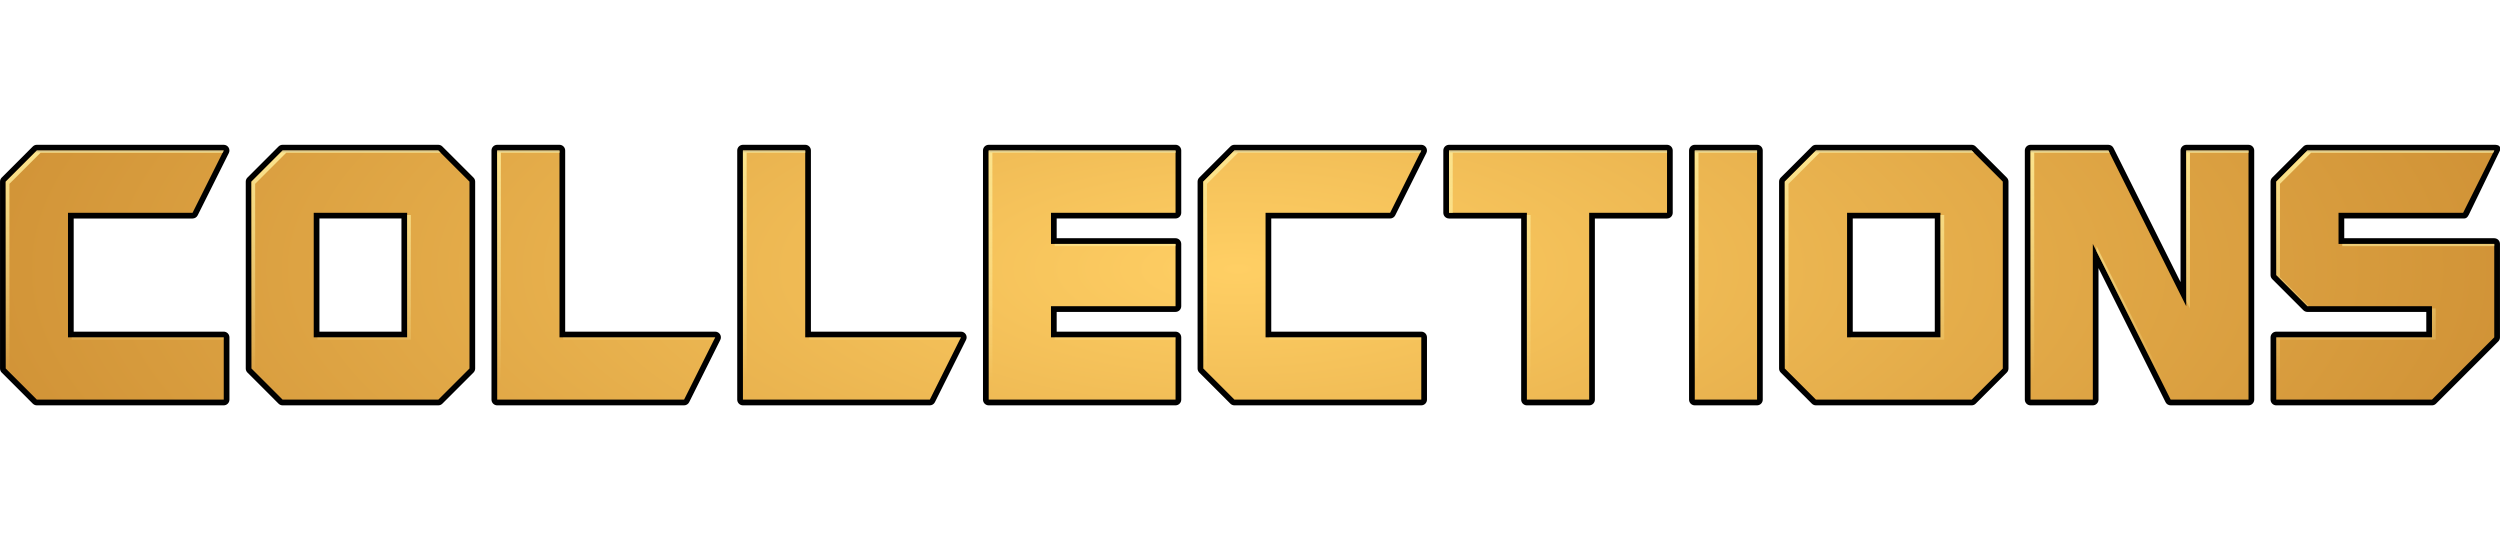
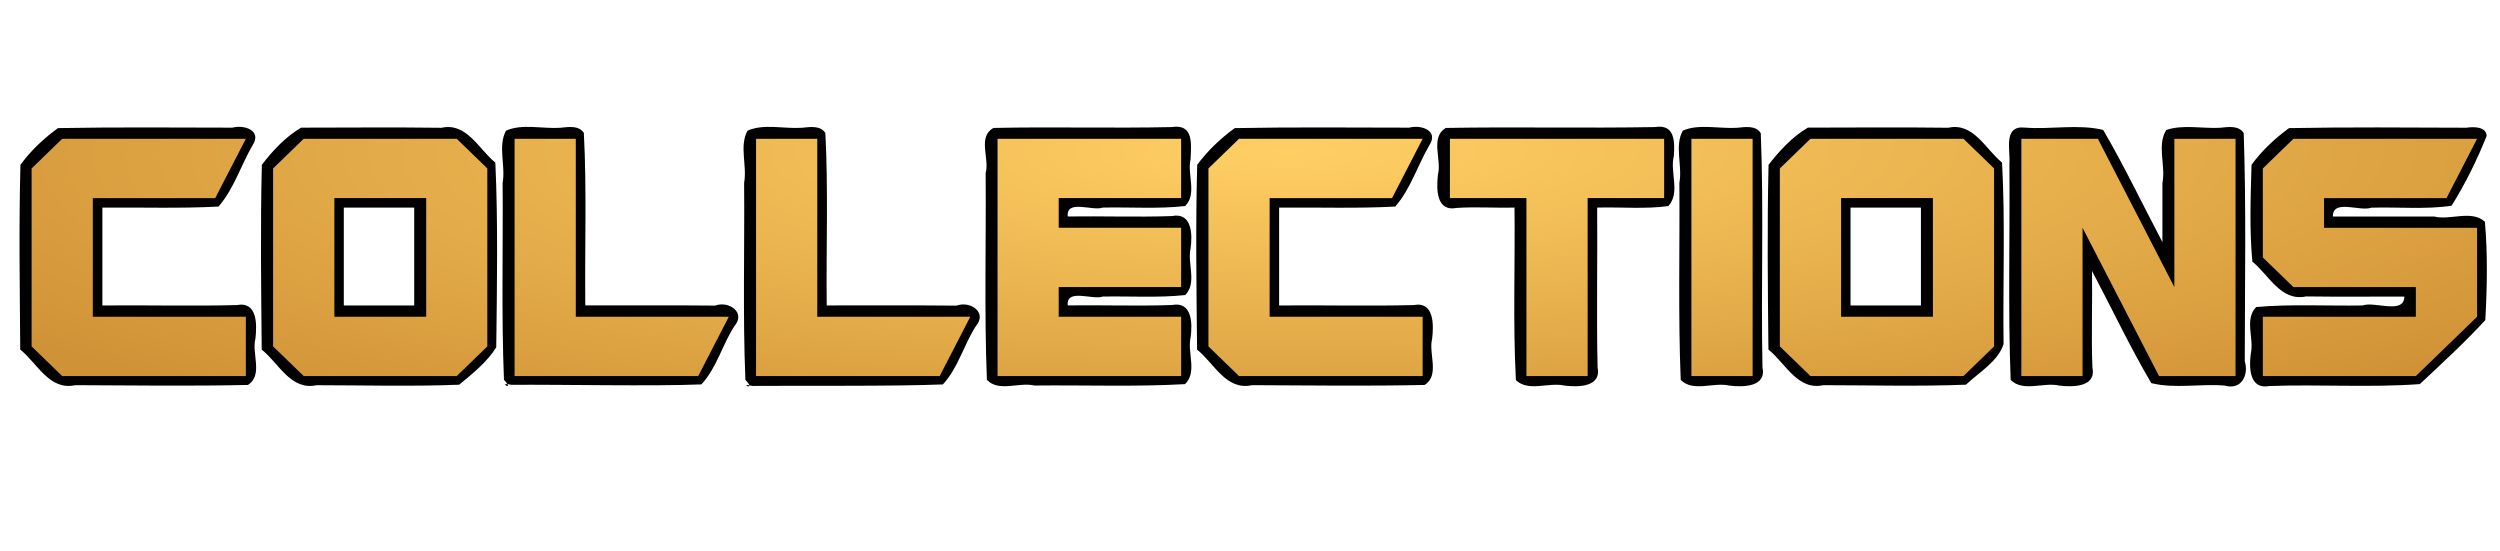
<svg xmlns="http://www.w3.org/2000/svg" xmlns:xlink="http://www.w3.org/1999/xlink" width="302.341" height="66.534" viewBox="0 0 79.994 17.604" version="1.1" id="svg9136">
  <defs id="defs9130">
-     <linearGradient id="linearGradient4559">
-       <stop style="stop-color:#000000;stop-opacity:1" offset="0" id="stop4555" />
-       <stop id="stop4563" offset="0.007" style="stop-color:#c5bb8f;stop-opacity:1" />
-       <stop style="stop-color:#fbe38c;stop-opacity:1" offset="0.018" id="stop4565" />
-       <stop style="stop-color:#fffbb1;stop-opacity:0;" offset="1" id="stop4557" />
-     </linearGradient>
    <linearGradient id="linearGradient4549">
      <stop style="stop-color:#ffcf64;stop-opacity:1" offset="0" id="stop4545" />
      <stop style="stop-color:#d09236;stop-opacity:1" offset="1" id="stop4547" />
    </linearGradient>
-     <radialGradient xlink:href="#linearGradient4549" id="radialGradient4553" cx="55.191" cy="275.031" fx="55.191" fy="275.031" r="39.815" gradientTransform="matrix(1.046517,0,0,0.3840344,-2.567365,169.7277)" gradientUnits="userSpaceOnUse" />
-     <linearGradient xlink:href="#linearGradient4559" id="linearGradient4561" x1="17.804" y1="17.983" x2="17.804" y2="46.173" gradientUnits="userSpaceOnUse" />
+     <radialGradient xlink:href="#linearGradient4549" id="radialGradient4553" cx="56.144" cy="262.755" fx="56.144" fy="262.755" r="39.815" gradientTransform="matrix(1.235933,-0.00469653,9.9852431e-4,0.262769,-12.85409,202.7963)" gradientUnits="userSpaceOnUse" />
  </defs>
  <g id="layer1" transform="translate(-15.59107,-266.7455)">
    <g aria-label="All Games" style="font-style:normal;font-variant:normal;font-weight:normal;font-stretch:normal;font-size:20.44px;line-height:12.775px;font-family:'namco regular';-inkscape-font-specification:'namco regular, ';letter-spacing:0px;word-spacing:0px;fill:#fbe01b;fill-opacity:1;stroke:none;stroke-width:0.511px;stroke-linecap:butt;stroke-linejoin:miter;stroke-opacity:1" id="text4594">
-       <g style="font-style:normal;font-variant:normal;font-weight:normal;font-stretch:normal;font-size:medium;line-height:4.559px;font-family:'namco regular';-inkscape-font-specification:'namco regular, ';letter-spacing:0px;word-spacing:0px;fill:#000000;fill-opacity:1;stroke:none;stroke-width:0.182px;stroke-linecap:butt;stroke-linejoin:miter;stroke-opacity:1" id="g5800" transform="matrix(1.092957,0,0,1.092957,-14.32256,-41.81751)">
-         <path id="path5798" d="m 48.426,171.732 c -0.168,-5.6e-4 -0.328,0.066 -0.447,0.184 l -3.445,3.445 c -0.118,0.119 -0.184,0.28 -0.184,0.447 v 20.678 c -5.65e-4,0.168 0.065,0.328 0.184,0.447 l 3.445,3.445 c 0.119,0.118 0.28,0.184 0.447,0.184 h 20.678 c 0.348,-3e-4 0.631,-0.283 0.631,-0.631 v -6.893 c -3.02e-4,-0.348 -0.283,-0.631 -0.631,-0.631 H 52.502 V 179.887 H 65.656 c 0.239,1.5e-4 0.457,-0.134 0.564,-0.348 l 3.447,-6.893 c 0.21,-0.42 -0.095,-0.914 -0.564,-0.914 z m 27.191,0 c -0.168,-5.6e-4 -0.328,0.066 -0.447,0.184 l -3.445,3.445 c -0.118,0.119 -0.184,0.28 -0.184,0.447 v 20.678 c -5.65e-4,0.168 0.065,0.328 0.184,0.447 l 3.445,3.445 c 0.119,0.118 0.28,0.184 0.447,0.184 h 17.23 c 0.168,5.7e-4 0.328,-0.066 0.447,-0.184 l 3.447,-3.445 c 0.118,-0.119 0.184,-0.28 0.184,-0.447 v -20.678 c 5.65e-4,-0.168 -0.065,-0.328 -0.184,-0.447 l -3.447,-3.445 c -0.119,-0.118 -0.28,-0.184 -0.447,-0.184 z m 23.746,0 c -0.348,3e-4 -0.631,0.283 -0.631,0.631 v 27.568 c 3.02e-4,0.348 0.283,0.631 0.631,0.631 h 20.678 c 0.239,1.5e-4 0.457,-0.134 0.564,-0.348 l 3.445,-6.893 c 0.21,-0.42 -0.095,-0.914 -0.564,-0.914 h -16.6 v -20.045 c -3e-4,-0.348 -0.283,-0.631 -0.631,-0.631 z m 27.191,0 c -0.348,3e-4 -0.631,0.283 -0.631,0.631 v 27.568 c 3e-4,0.348 0.283,0.631 0.631,0.631 h 20.678 c 0.239,1.5e-4 0.457,-0.134 0.564,-0.348 l 3.445,-6.893 c 0.21,-0.42 -0.095,-0.914 -0.564,-0.914 h -16.6 v -20.045 c -3e-4,-0.348 -0.283,-0.631 -0.631,-0.631 z m 27.193,0 c -0.348,3e-4 -0.631,0.283 -0.631,0.631 v 27.568 c 3e-4,0.348 0.283,0.631 0.631,0.631 h 20.676 c 0.348,-3e-4 0.631,-0.283 0.631,-0.631 v -6.893 c -3e-4,-0.348 -0.283,-0.631 -0.631,-0.631 h -13.152 v -2.184 h 13.152 c 0.348,-3e-4 0.631,-0.283 0.631,-0.631 v -6.893 c -3e-4,-0.348 -0.283,-0.631 -0.631,-0.631 h -13.152 v -2.184 h 13.152 c 0.348,-3e-4 0.631,-0.283 0.631,-0.631 v -6.893 c -3e-4,-0.348 -0.283,-0.631 -0.631,-0.631 z m 27.191,0 c -0.168,-5.6e-4 -0.328,0.066 -0.447,0.184 l -3.445,3.445 c -0.118,0.119 -0.184,0.28 -0.184,0.447 v 20.678 c -5.6e-4,0.168 0.066,0.328 0.184,0.447 l 3.445,3.445 c 0.119,0.118 0.28,0.184 0.447,0.184 h 20.676 c 0.348,-3e-4 0.631,-0.283 0.631,-0.631 v -6.893 c -3e-4,-0.348 -0.283,-0.631 -0.631,-0.631 h -16.6 v -12.521 h 13.154 c 0.239,1.5e-4 0.457,-0.134 0.564,-0.348 l 3.445,-6.893 c 0.21,-0.42 -0.095,-0.914 -0.564,-0.914 z m 23.746,0 c -0.348,3e-4 -0.631,0.283 -0.631,0.631 v 6.893 c 3e-4,0.348 0.283,0.631 0.631,0.631 h 7.984 v 20.045 c 3e-4,0.348 0.283,0.631 0.631,0.631 h 6.893 c 0.348,-3e-4 0.631,-0.283 0.631,-0.631 v -20.045 h 7.984 c 0.348,-3e-4 0.631,-0.283 0.631,-0.631 v -6.893 c -3e-4,-0.348 -0.283,-0.631 -0.631,-0.631 z m 27.191,0 c -0.348,3e-4 -0.631,0.283 -0.631,0.631 v 27.568 c 3e-4,0.348 0.283,0.631 0.631,0.631 h 6.893 c 0.348,-3e-4 0.631,-0.283 0.631,-0.631 v -27.568 c -3e-4,-0.348 -0.283,-0.631 -0.631,-0.631 z m 13.408,0 c -0.168,-5.7e-4 -0.328,0.066 -0.447,0.184 l -3.447,3.445 c -0.118,0.119 -0.184,0.28 -0.184,0.447 v 20.678 c -5.7e-4,0.168 0.066,0.328 0.184,0.447 l 3.447,3.445 c 0.119,0.118 0.28,0.184 0.447,0.184 h 17.23 c 0.168,5.7e-4 0.328,-0.066 0.447,-0.184 l 3.445,-3.445 c 0.118,-0.119 0.184,-0.28 0.184,-0.447 v -20.678 c 5.6e-4,-0.168 -0.066,-0.328 -0.184,-0.447 l -3.445,-3.445 c -0.119,-0.118 -0.28,-0.184 -0.447,-0.184 z m 23.746,0 c -0.348,3e-4 -0.631,0.283 -0.631,0.631 v 27.568 c 3e-4,0.348 0.283,0.631 0.631,0.631 h 6.891 c 0.348,-3.1e-4 0.631,-0.283 0.631,-0.631 V 185.375 l 7.42,14.84 c 0.107,0.213 0.326,0.348 0.564,0.348 h 8.615 c 0.348,-3e-4 0.631,-0.283 0.631,-0.631 v -27.568 c -3e-4,-0.348 -0.283,-0.631 -0.631,-0.631 h -6.891 c -0.348,3e-4 -0.631,0.283 -0.631,0.631 v 14.557 l -7.42,-14.84 c -0.107,-0.213 -0.326,-0.348 -0.564,-0.348 z m 30.637,0 c -0.168,-5.7e-4 -0.328,0.066 -0.447,0.184 l -3.445,3.445 c -0.118,0.119 -0.184,0.28 -0.184,0.447 v 10.34 c -5.7e-4,0.168 0.066,0.328 0.184,0.447 l 3.445,3.445 c 0.119,0.118 0.28,0.184 0.447,0.184 h 13.154 v 2.184 h -16.6 c -0.348,3e-4 -0.631,0.283 -0.631,0.631 v 6.893 c 3e-4,0.348 0.283,0.631 0.631,0.631 h 17.23 c 0.168,5.7e-4 0.328,-0.066 0.447,-0.184 l 6.893,-6.893 c 0.118,-0.119 0.184,-0.28 0.184,-0.447 v -10.338 c -3e-4,-0.348 -0.283,-0.631 -0.631,-0.631 h -16.6 v -2.184 h 13.258 c 0.348,-3e-4 0.484,-0.313 0.631,-0.631 l 3.341,-6.893 c 0.089,-0.209 0.029,-0.353 -0.049,-0.458 -0.115,-0.154 -0.375,-0.173 -0.582,-0.173 z m -219.973,8.154 h 9.076 v 12.521 h -9.076 z m 169.666,0 h 9.076 v 12.521 h -9.076 z" style="font-style:normal;font-variant:normal;font-weight:normal;font-stretch:normal;line-height:8.951px;font-family:Guardians;-inkscape-font-specification:Guardians;text-align:center;text-anchor:middle;stroke-width:0.689px" transform="matrix(0.2645833,0,0,0.2645833,15.63529,241.1213)" />
+       <g style="font-style:normal;font-variant:normal;font-weight:normal;font-stretch:normal;font-size:medium;line-height:4.559px;font-family:'namco regular';-inkscape-font-specification:'namco regular, ';letter-spacing:0px;word-spacing:0px;fill:#000000;fill-opacity:1;stroke:none;stroke-width:0.182px;stroke-linecap:butt;stroke-linejoin:miter;stroke-opacity:1" id="g5800" transform="matrix(1.073981,0,0,1.040928,-13.00946,-27.30502)">
+         <path style="font-style:normal;font-variant:normal;font-weight:normal;font-stretch:normal;line-height:8.951px;font-family:Guardians;-inkscape-font-specification:Guardians;text-align:center;text-anchor:middle;stroke-width:0.182px" d="m 61.551,286.395 c -1.77,0.041 -3.556,-0.013 -5.324,0.027 -0.48,0.275 -0.107,0.951 -0.231,1.387 0.017,2.116 -0.043,4.254 0.037,6.355 0.354,0.388 0.961,0.062 1.416,0.176 1.493,-0.017 3.012,0.043 4.488,-0.043 0.373,-0.373 0.058,-0.974 0.167,-1.442 0.056,-0.421 0.044,-1.113 -0.558,-0.99 -1.031,0.038 -2.07,-0.003 -3.104,0.012 -0.048,-0.536 0.74,-0.157 1.043,-0.272 0.815,-0.015 1.658,0.042 2.457,-0.046 0.362,-0.378 0.054,-0.973 0.161,-1.44 0.057,-0.419 0.043,-1.114 -0.558,-0.988 -1.031,0.037 -2.069,-0.003 -3.104,0.012 -0.047,-0.539 0.738,-0.156 1.043,-0.273 0.815,-0.019 1.661,0.047 2.457,-0.048 0.363,-0.377 0.053,-0.971 0.161,-1.438 0.013,-0.444 0.108,-1.093 -0.554,-0.99 z m 14.389,0 c -2.074,0.04 -4.164,-0.012 -6.236,0.027 -0.473,0.296 -0.114,0.971 -0.232,1.428 -0.045,0.423 -0.067,1.153 0.556,1.031 0.572,-0.041 1.15,0.006 1.725,-0.012 0.02,1.765 -0.049,3.556 0.041,5.305 0.377,0.37 0.975,0.057 1.444,0.167 0.421,0.056 1.112,0.043 0.99,-0.559 -0.034,-1.633 9.96e-4,-3.275 -0.012,-4.912 0.703,-0.021 1.435,0.052 2.121,-0.047 0.364,-0.414 0.04,-1.039 0.163,-1.538 0.029,-0.426 0.039,-0.993 -0.559,-0.89 z m -42.389,0.018 c -1.729,-0.002 -3.473,-0.02 -5.195,0.014 -0.419,0.315 -0.821,0.704 -1.117,1.129 -0.05,1.883 -0.019,3.788 -0.006,5.68 0.505,0.412 0.867,1.269 1.637,1.093 1.715,0.008 3.44,0.032 5.148,-0.007 0.46,-0.306 0.103,-0.968 0.222,-1.424 0.045,-0.423 0.066,-1.154 -0.556,-1.031 -1.331,0.036 -2.67,-0.002 -4.004,0.012 0,-1.003 -10e-7,-2.005 0,-3.008 1.151,-0.012 2.324,0.031 3.461,-0.033 0.457,-0.542 0.666,-1.267 1.015,-1.885 0.286,-0.452 -0.248,-0.639 -0.605,-0.539 z m 9.777,0.004 c -0.53,0.038 -1.144,-0.135 -1.623,0.09 -0.249,0.476 -0.006,1.081 -0.1,1.603 0.015,2.016 -0.039,4.054 0.04,6.055 0.352,0.388 -0.235,0.039 0.218,0.153 1.486,-0.013 4.193,0.05 5.664,-0.013 0.455,-0.503 0.621,-1.215 0.982,-1.789 0.356,-0.426 -0.171,-0.788 -0.574,-0.633 -1.288,-0.014 -2.578,-0.002 -3.867,-0.006 -0.018,-1.764 0.046,-3.555 -0.043,-5.303 -0.151,-0.238 -0.463,-0.182 -0.697,-0.158 z m 7.193,0 c -0.529,0.038 -1.143,-0.135 -1.621,0.09 -0.251,0.475 -0.005,1.081 -0.1,1.603 0.017,2.016 -0.042,4.054 0.038,6.055 0.354,0.388 -0.247,0.073 0.207,0.187 1.486,-0.013 4.205,0.016 5.677,-0.046 0.454,-0.504 0.622,-1.215 0.982,-1.791 0.353,-0.427 -0.171,-0.786 -0.574,-0.631 -1.289,-0.014 -2.58,-0.002 -3.869,-0.006 -0.02,-1.764 0.049,-3.555 -0.041,-5.303 -0.152,-0.238 -0.464,-0.182 -0.699,-0.158 z m 18.09,-0.004 c -1.729,-0.002 -3.473,-0.02 -5.195,0.014 -0.418,0.316 -0.818,0.707 -1.117,1.129 -0.05,1.883 -0.021,3.788 -0.004,5.68 0.505,0.411 0.864,1.27 1.635,1.093 1.715,0.008 3.44,0.032 5.148,-0.007 0.458,-0.307 0.104,-0.967 0.222,-1.424 0.045,-0.423 0.066,-1.154 -0.556,-1.031 -1.331,0.036 -2.67,-0.002 -4.004,0.012 v -3.008 c 1.151,-0.012 2.324,0.031 3.461,-0.033 0.457,-0.542 0.666,-1.267 1.015,-1.885 0.286,-0.452 -0.248,-0.639 -0.605,-0.539 z m 9.777,0.004 c -0.53,0.037 -1.14,-0.132 -1.621,0.088 -0.255,0.474 -0.005,1.083 -0.102,1.605 0.015,2.016 -0.039,4.054 0.04,6.055 0.364,0.388 0.978,0.064 1.446,0.176 0.42,0.056 1.115,0.043 0.99,-0.559 -0.048,-2.393 0.043,-4.817 -0.051,-7.199 -0.144,-0.246 -0.467,-0.19 -0.701,-0.166 z m 14.389,0 c -0.528,0.029 -1.113,-0.107 -1.607,0.068 -0.285,0.482 -0.008,1.099 -0.113,1.63 v 1.816 c -0.587,-1.147 -1.136,-2.34 -1.766,-3.449 -0.753,-0.186 -1.566,-0.006 -2.341,-0.071 -0.649,-0.069 -0.417,0.712 -0.452,1.099 0.018,2.216 -0.044,4.454 0.037,6.655 0.366,0.387 0.978,0.064 1.446,0.176 0.421,0.055 1.114,0.044 0.99,-0.559 -0.038,-0.985 0.004,-1.977 -0.012,-2.965 0.588,1.146 1.134,2.343 1.766,3.449 0.703,0.181 1.466,0.011 2.191,0.076 0.503,0.152 0.72,-0.346 0.594,-0.748 0.002,-2.333 0.046,-4.692 -0.031,-7.012 -0.144,-0.246 -0.467,-0.19 -0.701,-0.166 z m 7.318,-0.002 c -1.752,-0.007 -3.52,-0.021 -5.266,0.012 -0.419,0.315 -0.821,0.704 -1.117,1.129 -0.028,0.981 -0.065,2.006 0.025,2.977 0.493,0.407 0.849,1.234 1.603,1.068 0.975,0.015 1.951,0.002 2.926,0.005 -0.012,0.562 -0.883,0.136 -1.247,0.273 -1.052,0.018 -2.135,-0.047 -3.169,0.048 -0.359,0.379 -0.054,0.971 -0.161,1.438 -0.054,0.421 -0.044,1.11 0.558,0.99 1.486,-0.055 3.009,0.053 4.479,-0.059 0.663,-0.639 1.345,-1.287 1.951,-1.967 0.054,-1 0.073,-2.039 -0.012,-3.023 -0.395,-0.374 -1.025,-0.039 -1.508,-0.16 h -3.021 c -0.011,-0.554 0.81,-0.142 1.147,-0.273 0.79,-0.025 1.629,0.06 2.39,-0.061 0.41,-0.677 0.76,-1.412 1.045,-2.148 -0.019,-0.294 -0.406,-0.283 -0.623,-0.246 z m -64.49,-0.004 c -0.459,0.275 -0.862,0.72 -1.174,1.145 -0.045,1.883 -0.021,3.789 -0.004,5.68 0.506,0.411 0.865,1.269 1.635,1.094 1.413,0.002 2.847,0.042 4.248,-0.015 0.401,-0.341 0.84,-0.706 1.105,-1.15 0.021,-1.884 0.056,-3.809 -0.027,-5.678 -0.494,-0.408 -0.85,-1.242 -1.605,-1.07 -1.392,-0.019 -2.785,-0.005 -4.178,-0.004 z m 44.891,0 c -0.459,0.274 -0.859,0.721 -1.174,1.146 -0.044,1.883 -0.022,3.787 -0.004,5.678 0.505,0.412 0.867,1.269 1.637,1.094 1.413,0.002 2.847,0.042 4.248,-0.015 0.391,-0.381 0.959,-0.715 1.121,-1.249 -0.023,-1.854 0.052,-3.742 -0.045,-5.579 -0.493,-0.408 -0.849,-1.242 -1.605,-1.07 -1.392,-0.019 -2.785,-0.005 -4.178,-0.004 z m -41.525,2.459 v 3.008 h -2.098 v -3.008 z m 44.891,0 v 3.008 h -2.098 v -3.008 z" id="path5798" />
      </g>
-       <path id="path5742" style="font-style:normal;font-variant:normal;font-weight:normal;font-stretch:normal;font-size:medium;line-height:8.951px;font-family:Guardians;-inkscape-font-specification:Guardians;text-align:center;letter-spacing:0px;word-spacing:0px;text-anchor:middle;fill:url(#radialGradient4553);fill-opacity:1;stroke:none;stroke-width:0.199px;stroke-linecap:butt;stroke-linejoin:miter;stroke-opacity:1" d="m 16.77,271.561 -0.996,0.996 v 5.98 l 0.996,0.996 h 5.98 v -1.993 H 17.766 v -3.986 h 3.986 l 0.997,-1.993 z m 7.863,0 -0.996,0.996 v 5.98 l 0.996,0.996 h 4.983 l 0.997,-0.996 v -5.98 l -0.997,-0.996 z m 6.867,0 v 7.972 h 5.98 l 0.996,-1.993 h -4.983 v -5.979 z m 7.863,0 v 7.972 h 5.98 l 0.996,-1.993 h -4.983 v -5.979 z m 7.864,0 v 7.972 h 5.979 v -1.993 h -3.986 v -0.996 h 3.986 v -1.993 h -3.986 v -0.996 h 3.986 v -1.993 z m 7.863,0 -0.996,0.996 v 5.98 l 0.996,0.996 h 5.979 v -1.993 h -4.983 v -3.986 h 3.986 l 0.996,-1.993 z m 6.867,0 v 1.993 h 2.491 v 5.979 h 1.993 v -5.979 h 2.491 v -1.993 z m 7.863,0 v 7.972 h 1.993 v -7.972 z m 3.877,0 -0.997,0.996 v 5.98 l 0.997,0.996 H 78.68 l 0.996,-0.996 v -5.98 L 78.68,271.561 Z m 6.867,0 v 7.972 h 1.993 v -4.983 l 2.491,4.983 h 2.491 v -7.972 h -1.993 v 4.983 l -2.491,-4.983 z m 8.859,0 -0.996,0.996 v 2.99 l 0.996,0.996 h 3.986 v 0.996 h -4.983 v 1.993 h 4.983 l 1.993,-1.993 v -2.989 h -4.983 v -0.996 h 3.987 l 0.996,-1.993 z m -63.794,1.993 h 2.989 v 3.986 h -2.989 z m 49.064,0 h 2.989 v 3.986 h -2.989 z" />
-       <g style="font-style:normal;font-variant:normal;font-weight:normal;font-stretch:normal;font-size:medium;line-height:4.559px;font-family:'namco regular';-inkscape-font-specification:'namco regular, ';letter-spacing:0px;word-spacing:0px;fill:#3aaae2;fill-opacity:1;stroke:none;stroke-width:0.182px;stroke-linecap:butt;stroke-linejoin:miter;stroke-opacity:1" transform="matrix(1.092957,0,0,1.092957,-13.32625,-43.16314)" id="g5777" />
-       <g style="font-style:normal;font-variant:normal;font-weight:normal;font-stretch:normal;font-size:medium;line-height:4.559px;font-family:'namco regular';-inkscape-font-specification:'namco regular, ';letter-spacing:0px;word-spacing:0px;fill:#000000;fill-opacity:1;stroke:none;stroke-width:0.182px;stroke-linecap:butt;stroke-linejoin:miter;stroke-opacity:1" id="g5796" transform="matrix(1.092957,0,0,1.092957,-13.32625,-43.16314)" />
-       <path style="font-style:normal;font-variant:normal;font-weight:normal;font-stretch:normal;font-size:medium;line-height:8.951px;font-family:Guardians;-inkscape-font-specification:Guardians;text-align:center;letter-spacing:0px;word-spacing:0px;text-anchor:middle;fill:url(#linearGradient4561);fill-opacity:1;stroke:none;stroke-width:0.753px;stroke-linecap:butt;stroke-linejoin:miter;stroke-opacity:1" d="M 4.455,18.201 0.689,21.967 V 44.566 L 4.455,48.332 H 4.635 L 1.137,44.834 V 22.234 L 4.902,18.469 H 26.92 l 0.135,-0.268 z m 29.719,0 -3.766,3.766 v 22.6 l 3.766,3.766 h 0.18 L 30.855,44.834 V 22.234 l 3.766,-3.766 h 18.652 l -0.268,-0.268 z m 25.953,0 v 30.131 h 0.447 V 18.469 h 7.086 v -0.268 z m 29.719,0 v 30.131 h 0.447 V 18.469 h 7.086 v -0.268 z m 29.723,0 v 30.131 h 0.445 V 18.469 h 22.152 v -0.268 z m 29.719,0 -3.766,3.766 v 22.6 l 3.766,3.766 h 0.178 L 145.967,44.834 V 22.234 l 3.766,-3.766 h 22.02 l 0.133,-0.268 z m 25.953,0 v 7.533 h 0.447 V 18.469 h 25.918 v -0.268 z m 29.719,0 v 30.131 h 0.447 V 18.469 h 7.086 v -0.268 z m 14.654,0 -3.768,3.766 v 22.6 l 3.768,3.766 h 0.18 l -3.5,-3.498 V 22.234 l 3.768,-3.766 h 18.652 l -0.268,-0.268 z m 25.953,0 v 30.131 h 0.447 V 18.469 h 9.104 l -0.135,-0.268 z m 18.832,0 V 36.406 l 0.447,0.895 V 18.469 h 7.084 v -0.268 z m 14.654,0 -3.766,3.766 v 11.301 l 3.766,3.766 h 0.178 l -3.498,-3.498 V 22.234 l 3.766,-3.766 h 22.018 l 0.137,-0.268 z M 49.24,26.002 V 40.799 H 38.389 v 0.268 H 49.688 V 26.002 Z m 135.416,0 v 22.33 h 0.447 V 26.002 Z m 50.021,0 v 14.797 h -10.852 v 0.268 H 235.125 V 26.002 Z M 127.547,29.5 v 0.268 h 14.619 V 29.5 Z m 155.719,0 v 0.268 h 18.387 V 29.5 Z m -29.721,0.268 v 0.627 l 8.969,17.938 h 0.314 z m 40.574,7.533 v 3.498 h -18.832 v 7.533 h 0.445 v -7.266 h 18.832 V 37.301 Z M 8.668,40.799 v 0.268 H 27.055 v -0.268 z m 59.439,0 v 0.268 h 18.252 l 0.133,-0.268 z m 29.719,0 v 0.268 h 18.254 l 0.133,-0.268 z m 29.721,0 v 0.268 h 14.619 v -0.268 z m 25.951,0 v 0.268 h 18.387 v -0.268 z" transform="matrix(0.2645833,0,0,0.2645833,15.59107,266.7455)" id="path4538" />
+       <path id="path5742" style="font-style:normal;font-variant:normal;font-weight:normal;font-stretch:normal;font-size:medium;line-height:8.951px;font-family:Guardians;-inkscape-font-specification:Guardians;text-align:center;letter-spacing:0px;word-spacing:0px;text-anchor:middle;fill:url(#radialGradient4553);fill-opacity:1;stroke:none;stroke-width:0.193px;stroke-linecap:butt;stroke-linejoin:miter;stroke-opacity:1" d="m 17.581,271.186 -0.979,0.949 v 5.695 l 0.979,0.949 h 5.876 v -1.898 h -4.897 v -3.796 h 3.917 l 0.98,-1.898 z m 7.727,0 -0.979,0.949 v 5.695 l 0.979,0.949 h 4.896 l 0.98,-0.949 v -5.695 l -0.98,-0.949 z m 6.748,0 v 7.593 h 5.876 l 0.979,-1.898 h -4.896 v -5.694 z m 7.727,0 v 7.593 h 5.876 l 0.979,-1.898 h -4.896 v -5.694 z m 7.727,0 v 7.593 h 5.875 V 276.88 H 49.467 v -0.949 h 3.917 v -1.898 H 49.467 v -0.949 h 3.917 v -1.898 z m 7.727,0 -0.979,0.949 v 5.695 l 0.979,0.949 h 5.875 v -1.898 h -4.896 v -3.796 h 3.917 l 0.979,-1.898 z m 6.748,0 v 1.898 h 2.448 v 5.694 h 1.959 v -5.694 h 2.448 v -1.898 z m 7.727,0 v 7.593 h 1.959 v -7.593 z m 3.81,0 -0.98,0.949 v 5.695 l 0.98,0.949 h 4.896 l 0.979,-0.949 v -5.695 l -0.979,-0.949 z m 6.748,0 v 7.593 h 1.958 v -4.745 l 2.448,4.745 h 2.448 v -7.593 h -1.958 v 4.745 l -2.448,-4.745 z m 8.706,0 -0.979,0.949 v 2.848 l 0.979,0.949 h 3.917 v 0.949 h -4.896 v 1.898 h 4.896 l 1.959,-1.898 v -2.847 h -4.896 v -0.949 h 3.918 l 0.978,-1.898 z m -62.686,1.898 h 2.938 v 3.796 h -2.938 z m 48.212,0 h 2.938 v 3.796 h -2.938 z" />
+       <g style="font-style:normal;font-variant:normal;font-weight:normal;font-stretch:normal;font-size:medium;line-height:4.559px;font-family:'namco regular';-inkscape-font-specification:'namco regular, ';letter-spacing:0px;word-spacing:0px;fill:#3aaae2;fill-opacity:1;stroke:none;stroke-width:0.182px;stroke-linecap:butt;stroke-linejoin:miter;stroke-opacity:1" transform="matrix(1.073981,0,0,1.040928,-12.03044,-28.58659)" id="g5777" />
+       <g style="font-style:normal;font-variant:normal;font-weight:normal;font-stretch:normal;font-size:medium;line-height:4.559px;font-family:'namco regular';-inkscape-font-specification:'namco regular, ';letter-spacing:0px;word-spacing:0px;fill:#000000;fill-opacity:1;stroke:none;stroke-width:0.182px;stroke-linecap:butt;stroke-linejoin:miter;stroke-opacity:1" id="g5796" transform="matrix(1.073981,0,0,1.040928,-12.03044,-28.58659)" />
    </g>
  </g>
</svg>
